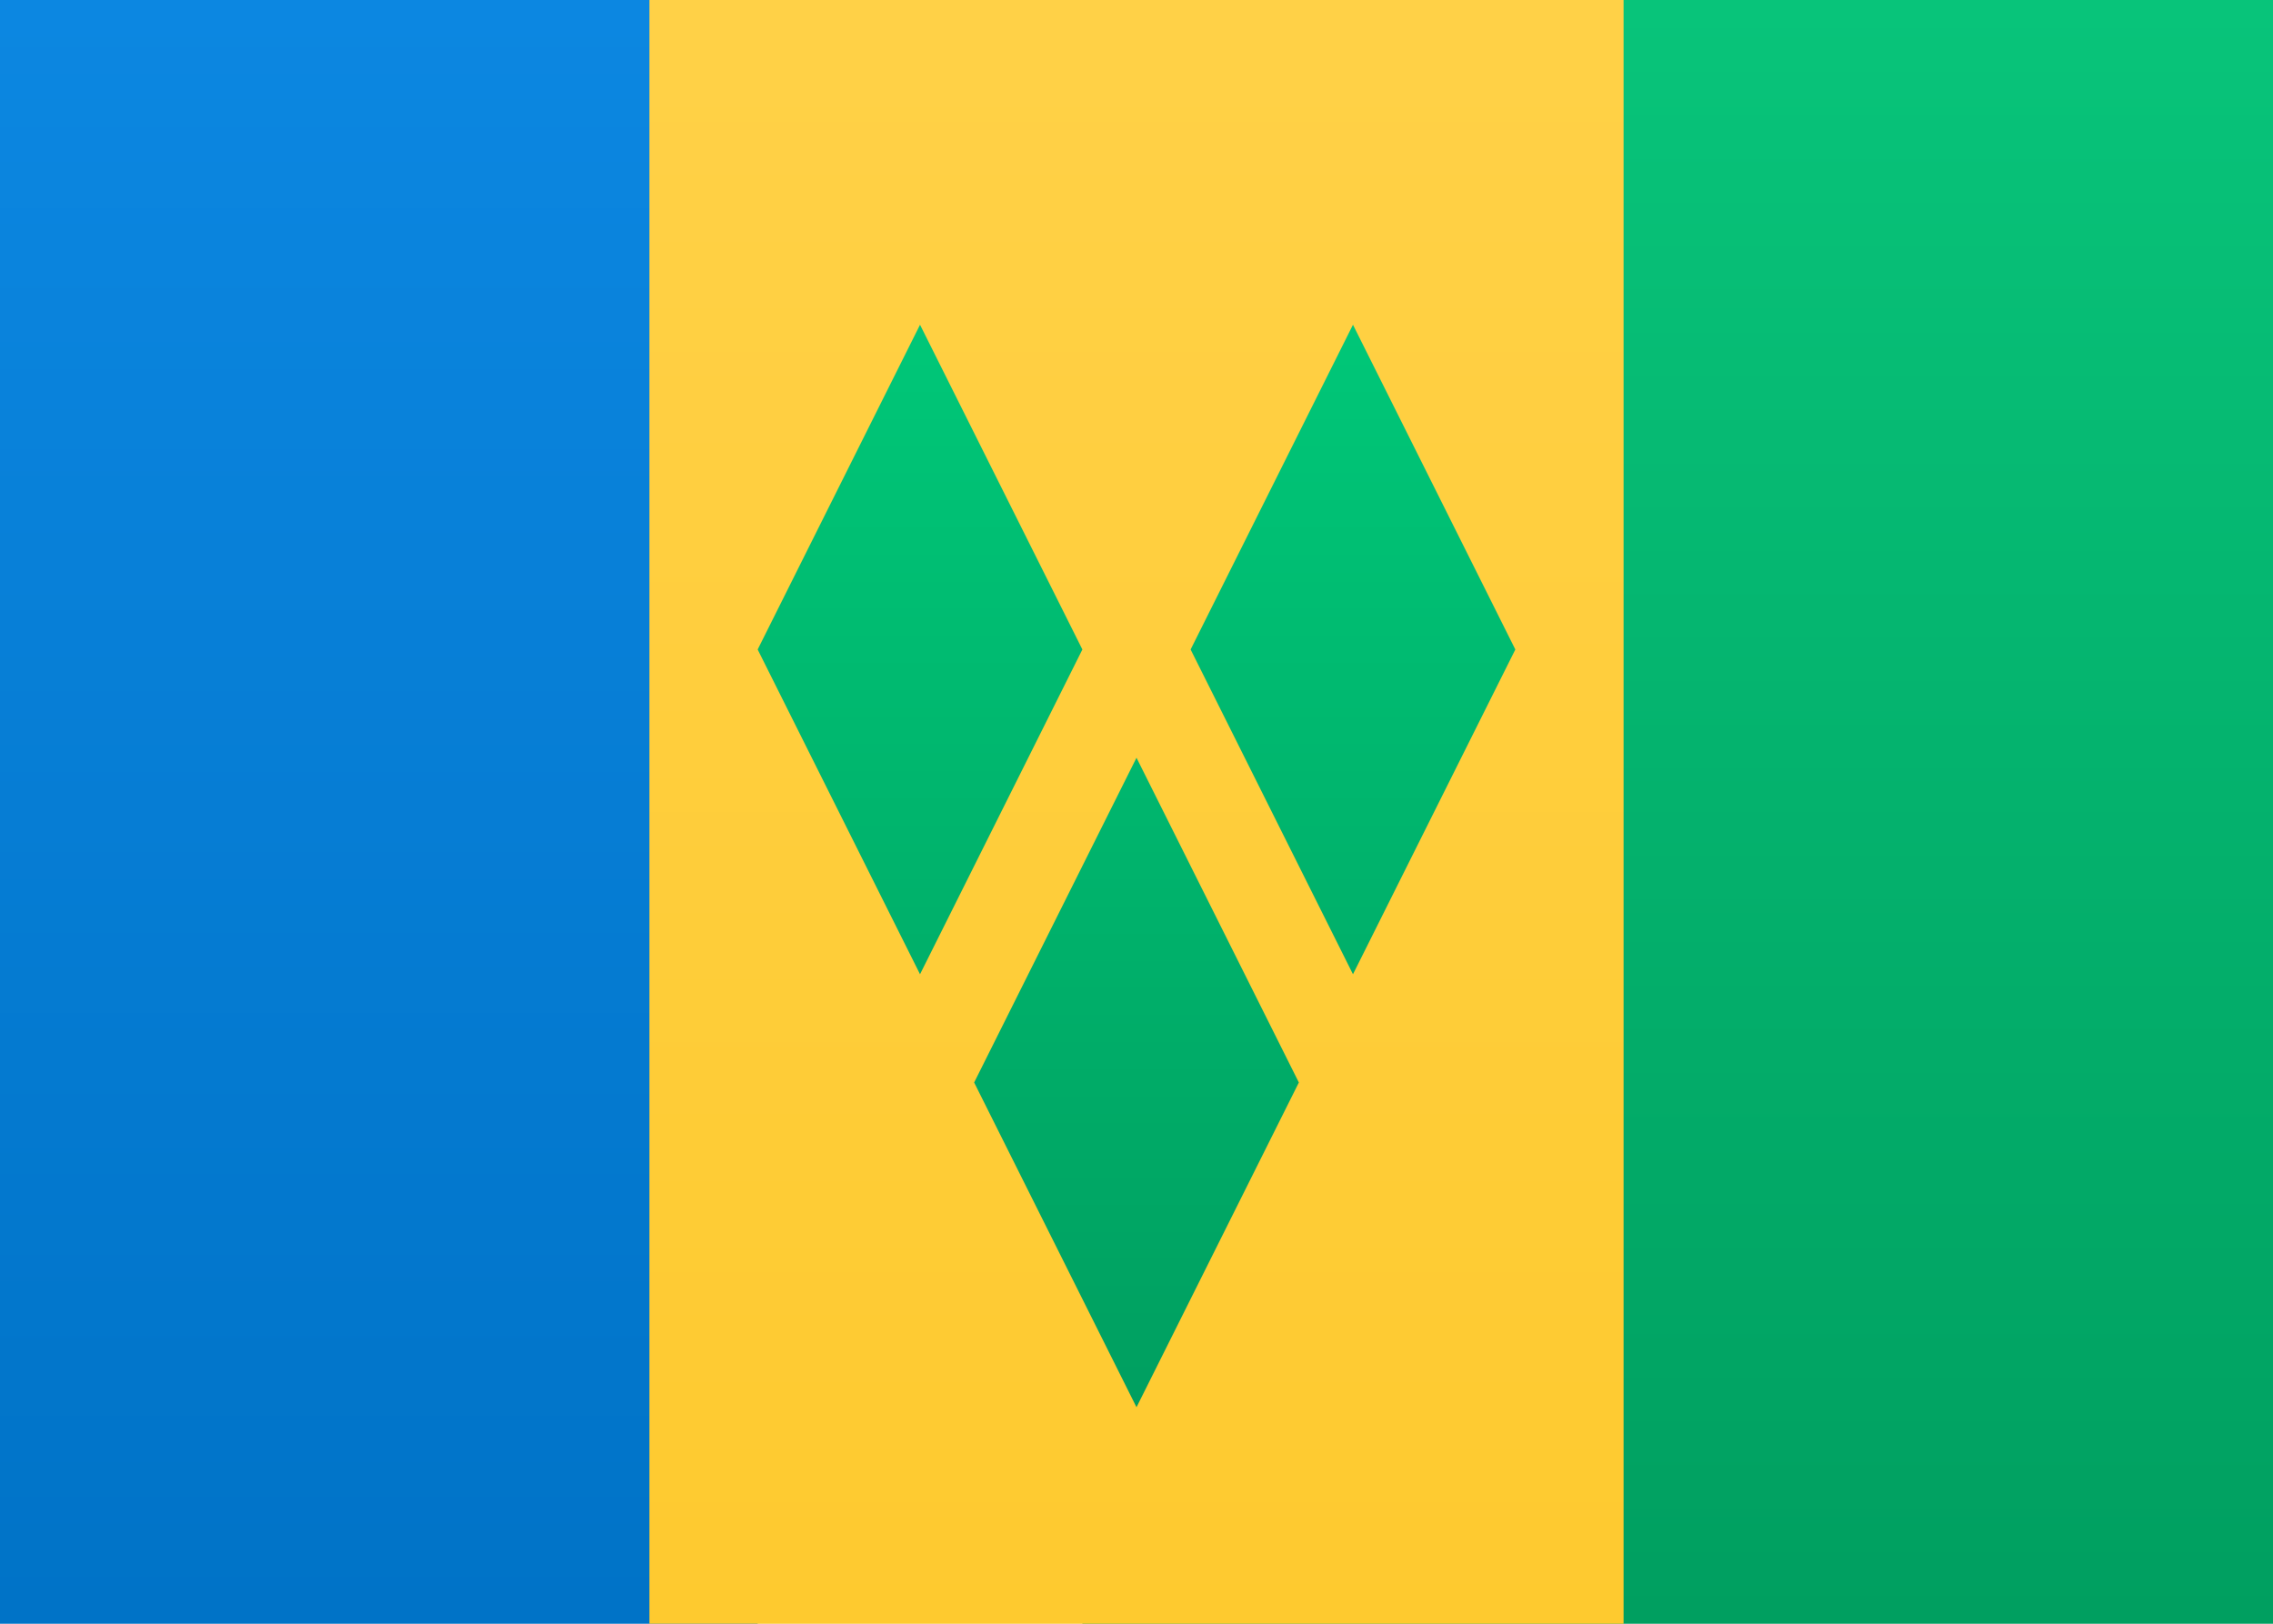
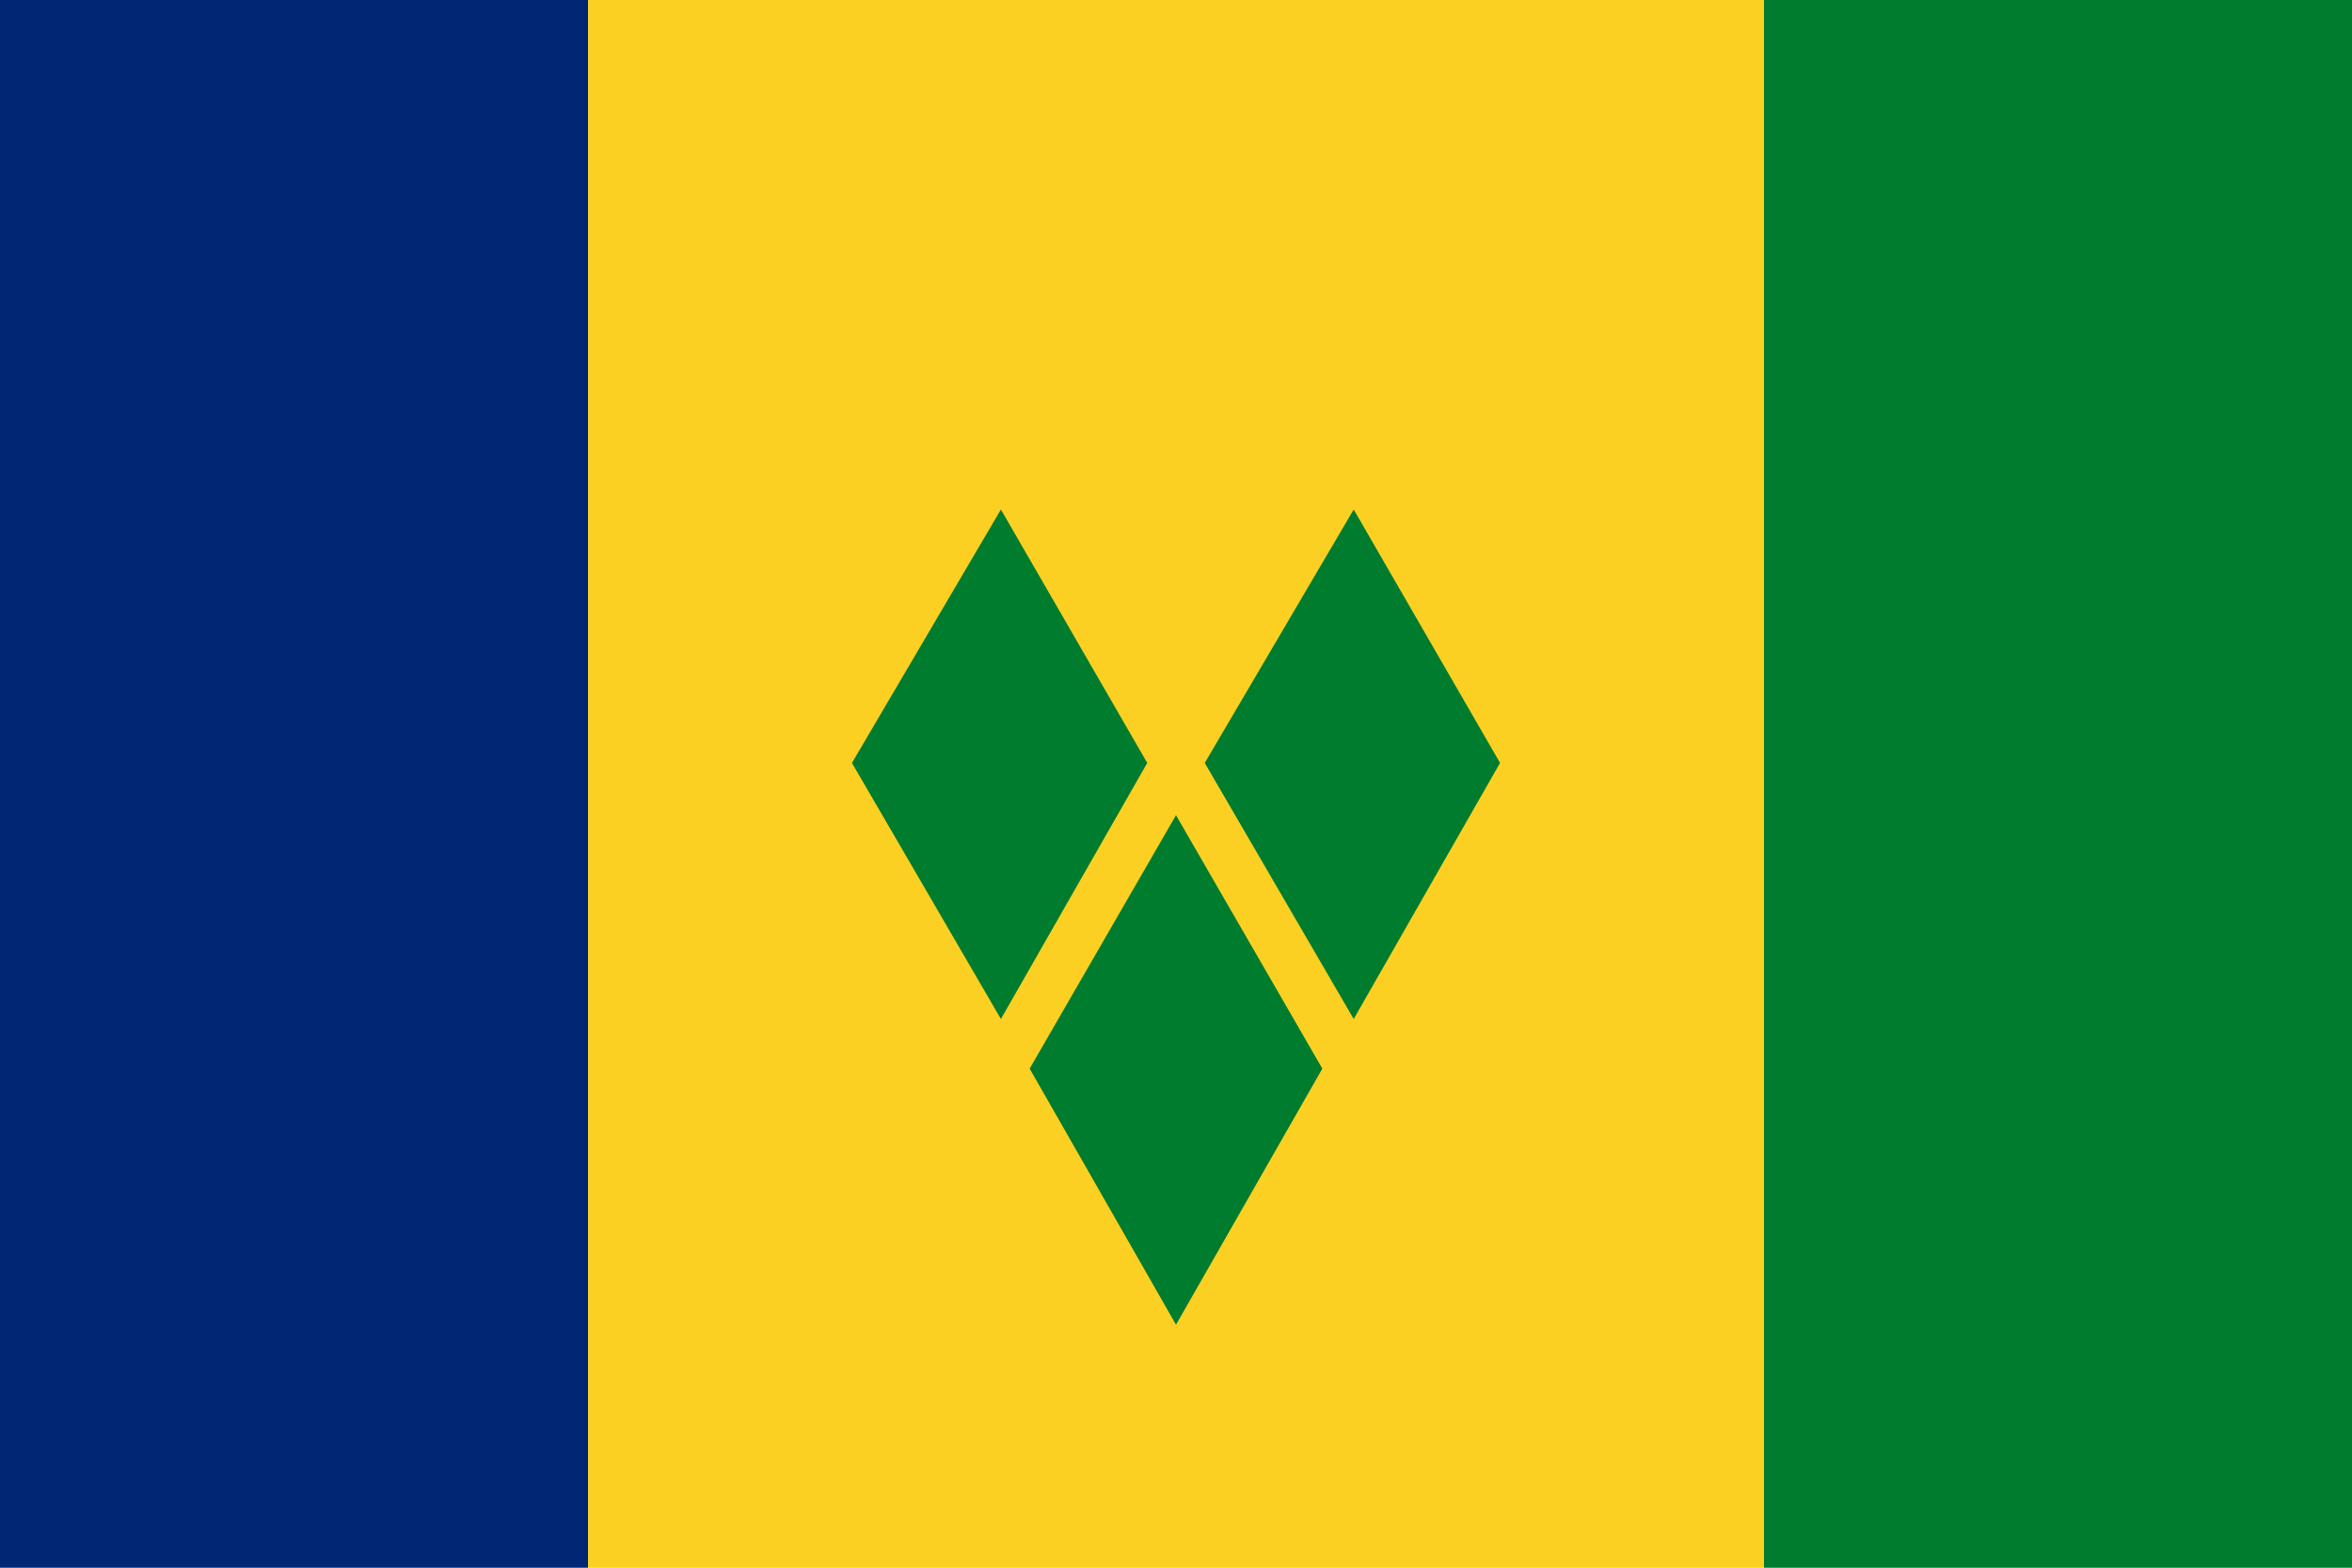
- <svg xmlns="http://www.w3.org/2000/svg" width="21" height="15">
-   <defs>
-     <linearGradient x1="50%" y1="0%" x2="50%" y2="100%" id="a">
-       <stop stop-color="#FFF" offset="0%" />
-       <stop stop-color="#F0F0F0" offset="100%" />
-     </linearGradient>
-     <linearGradient x1="50%" y1="0%" x2="50%" y2="100%" id="b">
-       <stop stop-color="#08C47A" offset="0%" />
-       <stop stop-color="#009F60" offset="100%" />
-     </linearGradient>
-     <linearGradient x1="50%" y1="0%" x2="50%" y2="100%" id="c">
-       <stop stop-color="#0C87E1" offset="0%" />
-       <stop stop-color="#0073C7" offset="100%" />
-     </linearGradient>
-     <linearGradient x1="50%" y1="0%" x2="50%" y2="100%" id="d">
-       <stop stop-color="#FFD147" offset="0%" />
-       <stop stop-color="#FECA2F" offset="100%" />
-     </linearGradient>
-     <linearGradient x1="50%" y1="0%" x2="50%" y2="100%" id="e">
-       <stop stop-color="#00C778" offset="0%" />
-       <stop stop-color="#009F60" offset="100%" />
-     </linearGradient>
-   </defs>
-   <g fill="none" fill-rule="evenodd">
-     <path fill="url(#a)" d="M0 0h21v15H0z" />
-     <path fill="url(#b)" d="M10 0h11v15H10z" />
-     <path fill="url(#c)" d="M0 0h7v15H0z" />
-     <path fill="url(#d)" d="M6 0h9v15H6z" />
-     <path d="M11 6l1.5-3L14 6l-1.5 3L11 6zM7 6l1.5-3L10 6 8.5 9 7 6zm2 4l1.5-3 1.5 3-1.5 3L9 10z" fill="url(#e)" />
-   </g>
+ <svg xmlns="http://www.w3.org/2000/svg" viewBox="0 0 900 600">
+   <path fill="#fcd022" d="M0 0h900v600H0" />
+   <path fill="#002674" d="M0 0h225v600H0" />
+   <path fill="#007c2e" d="M675 0h225v600H675ZM383 195l56 97-56 98-57-98zm135 0 56 97-56 98-57-98zm-68 117 56 97-56 98-56-98" />
</svg>
